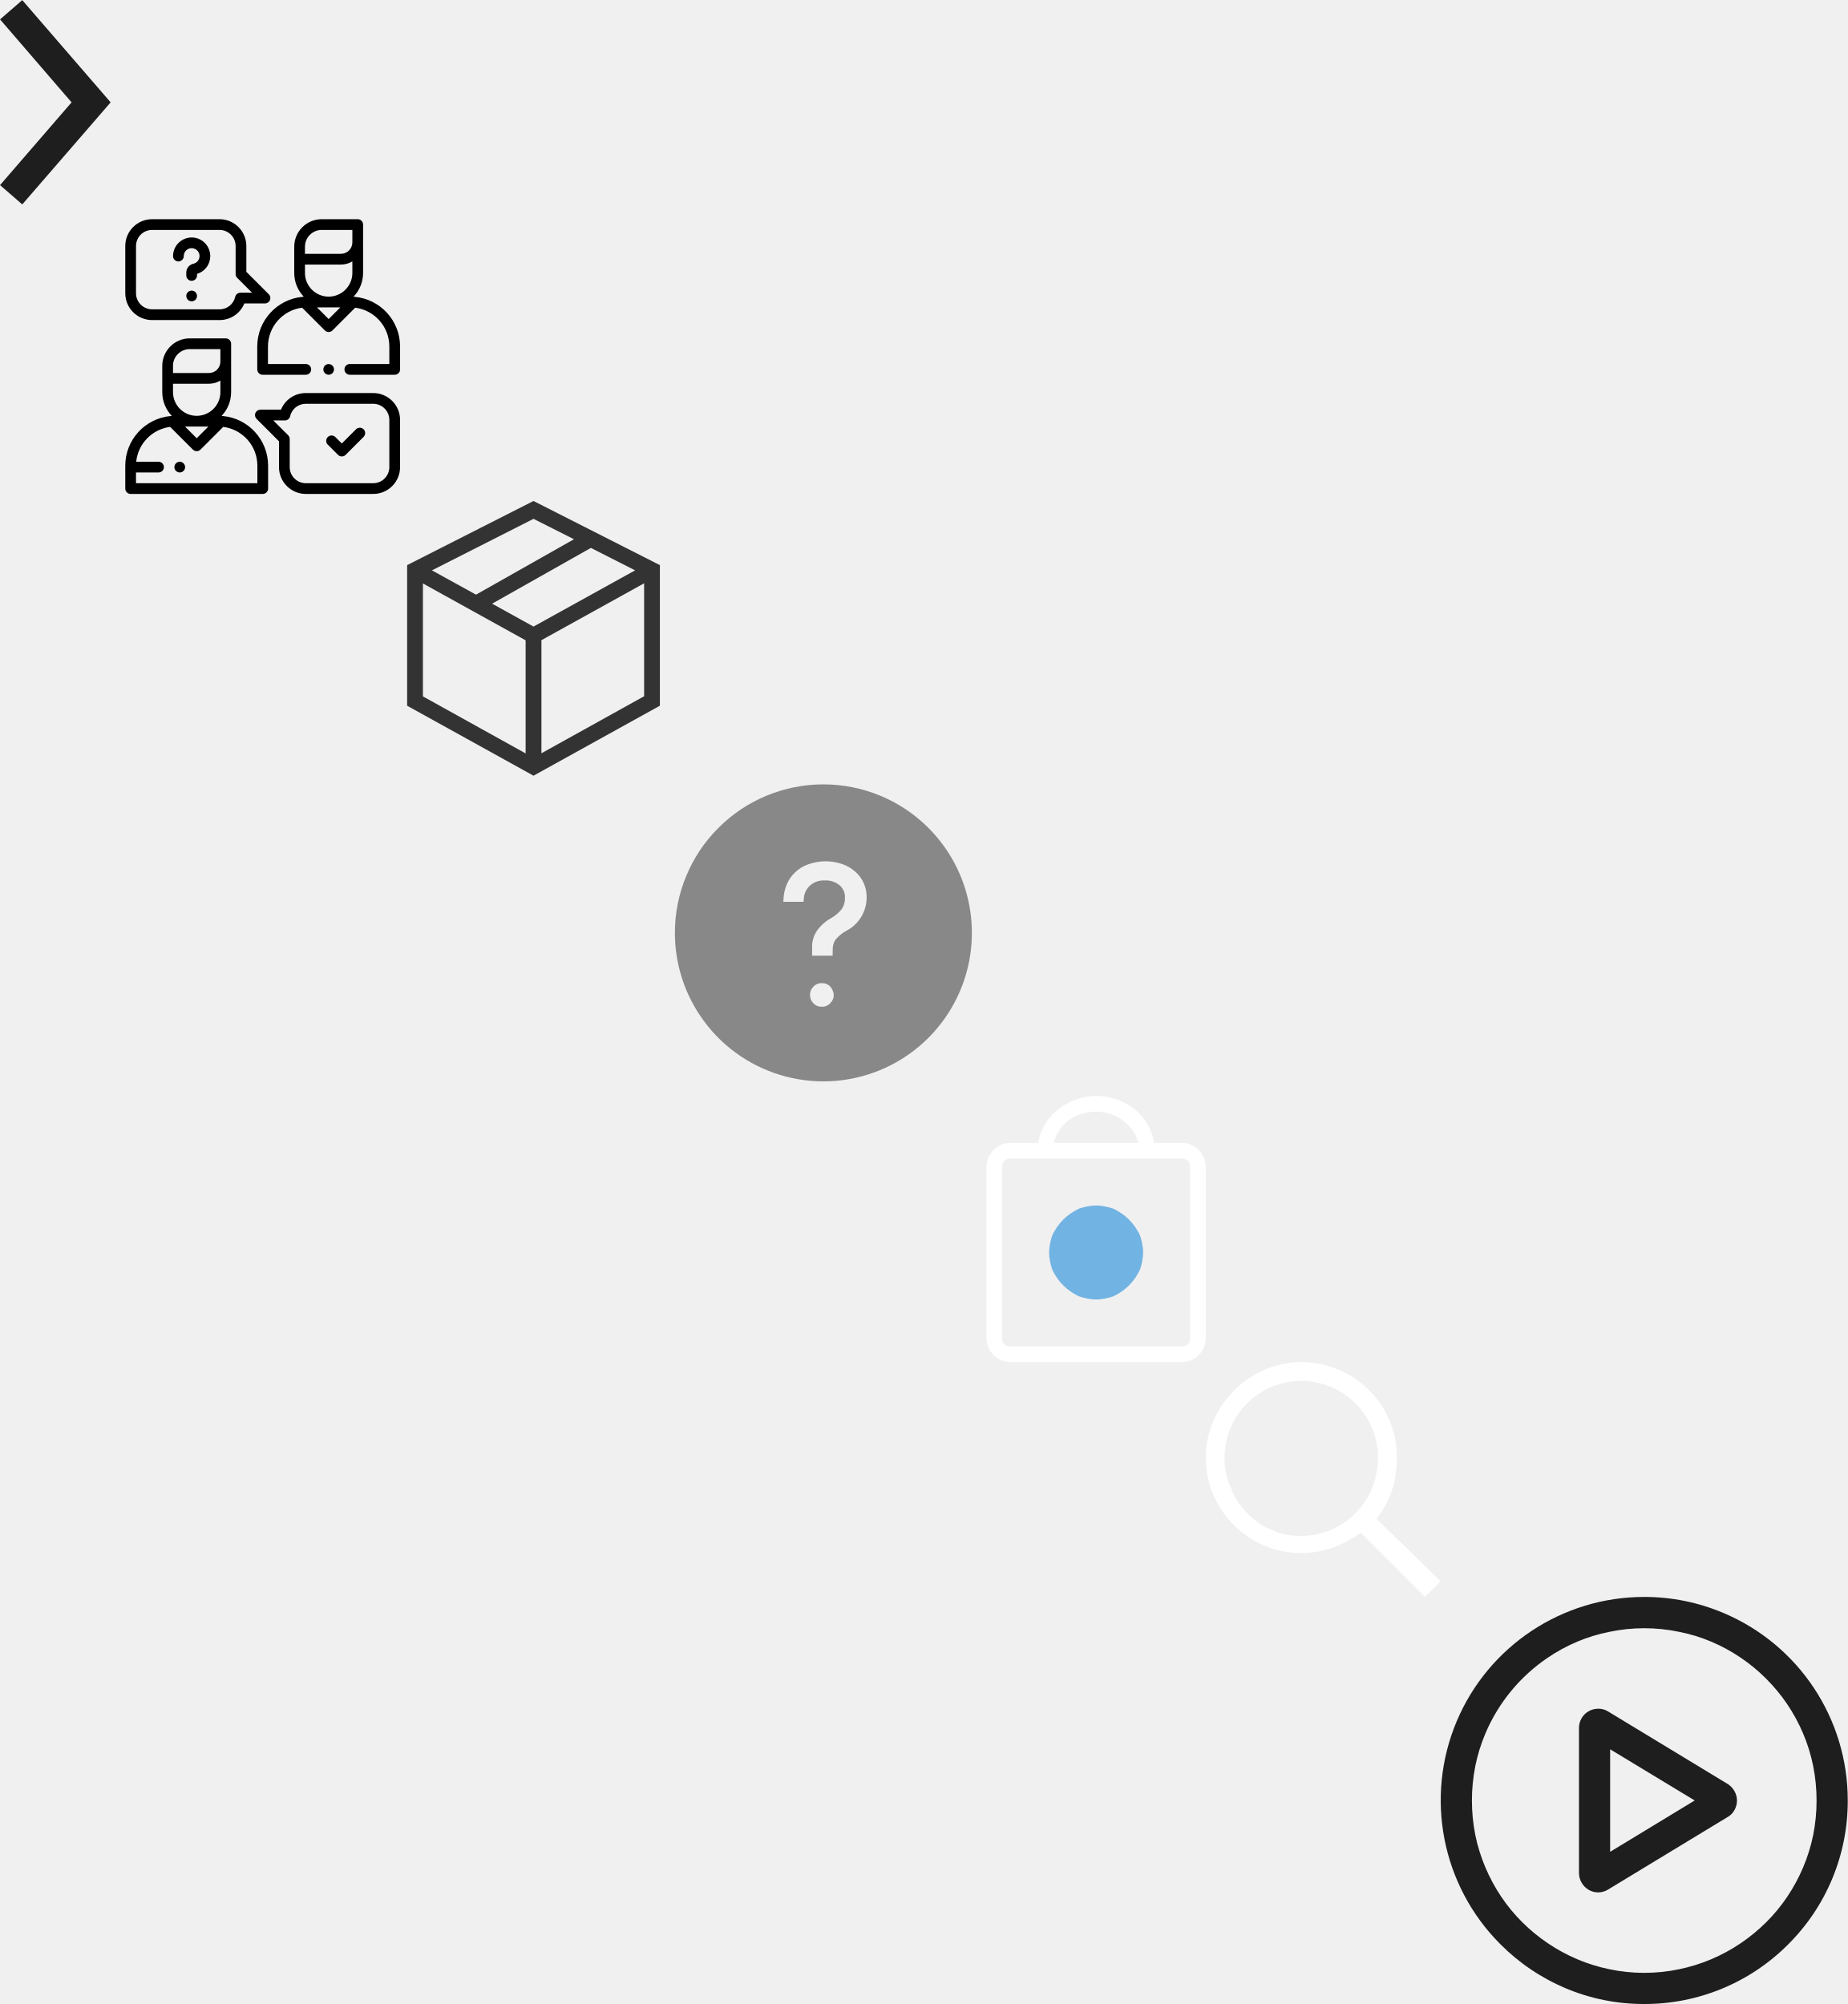
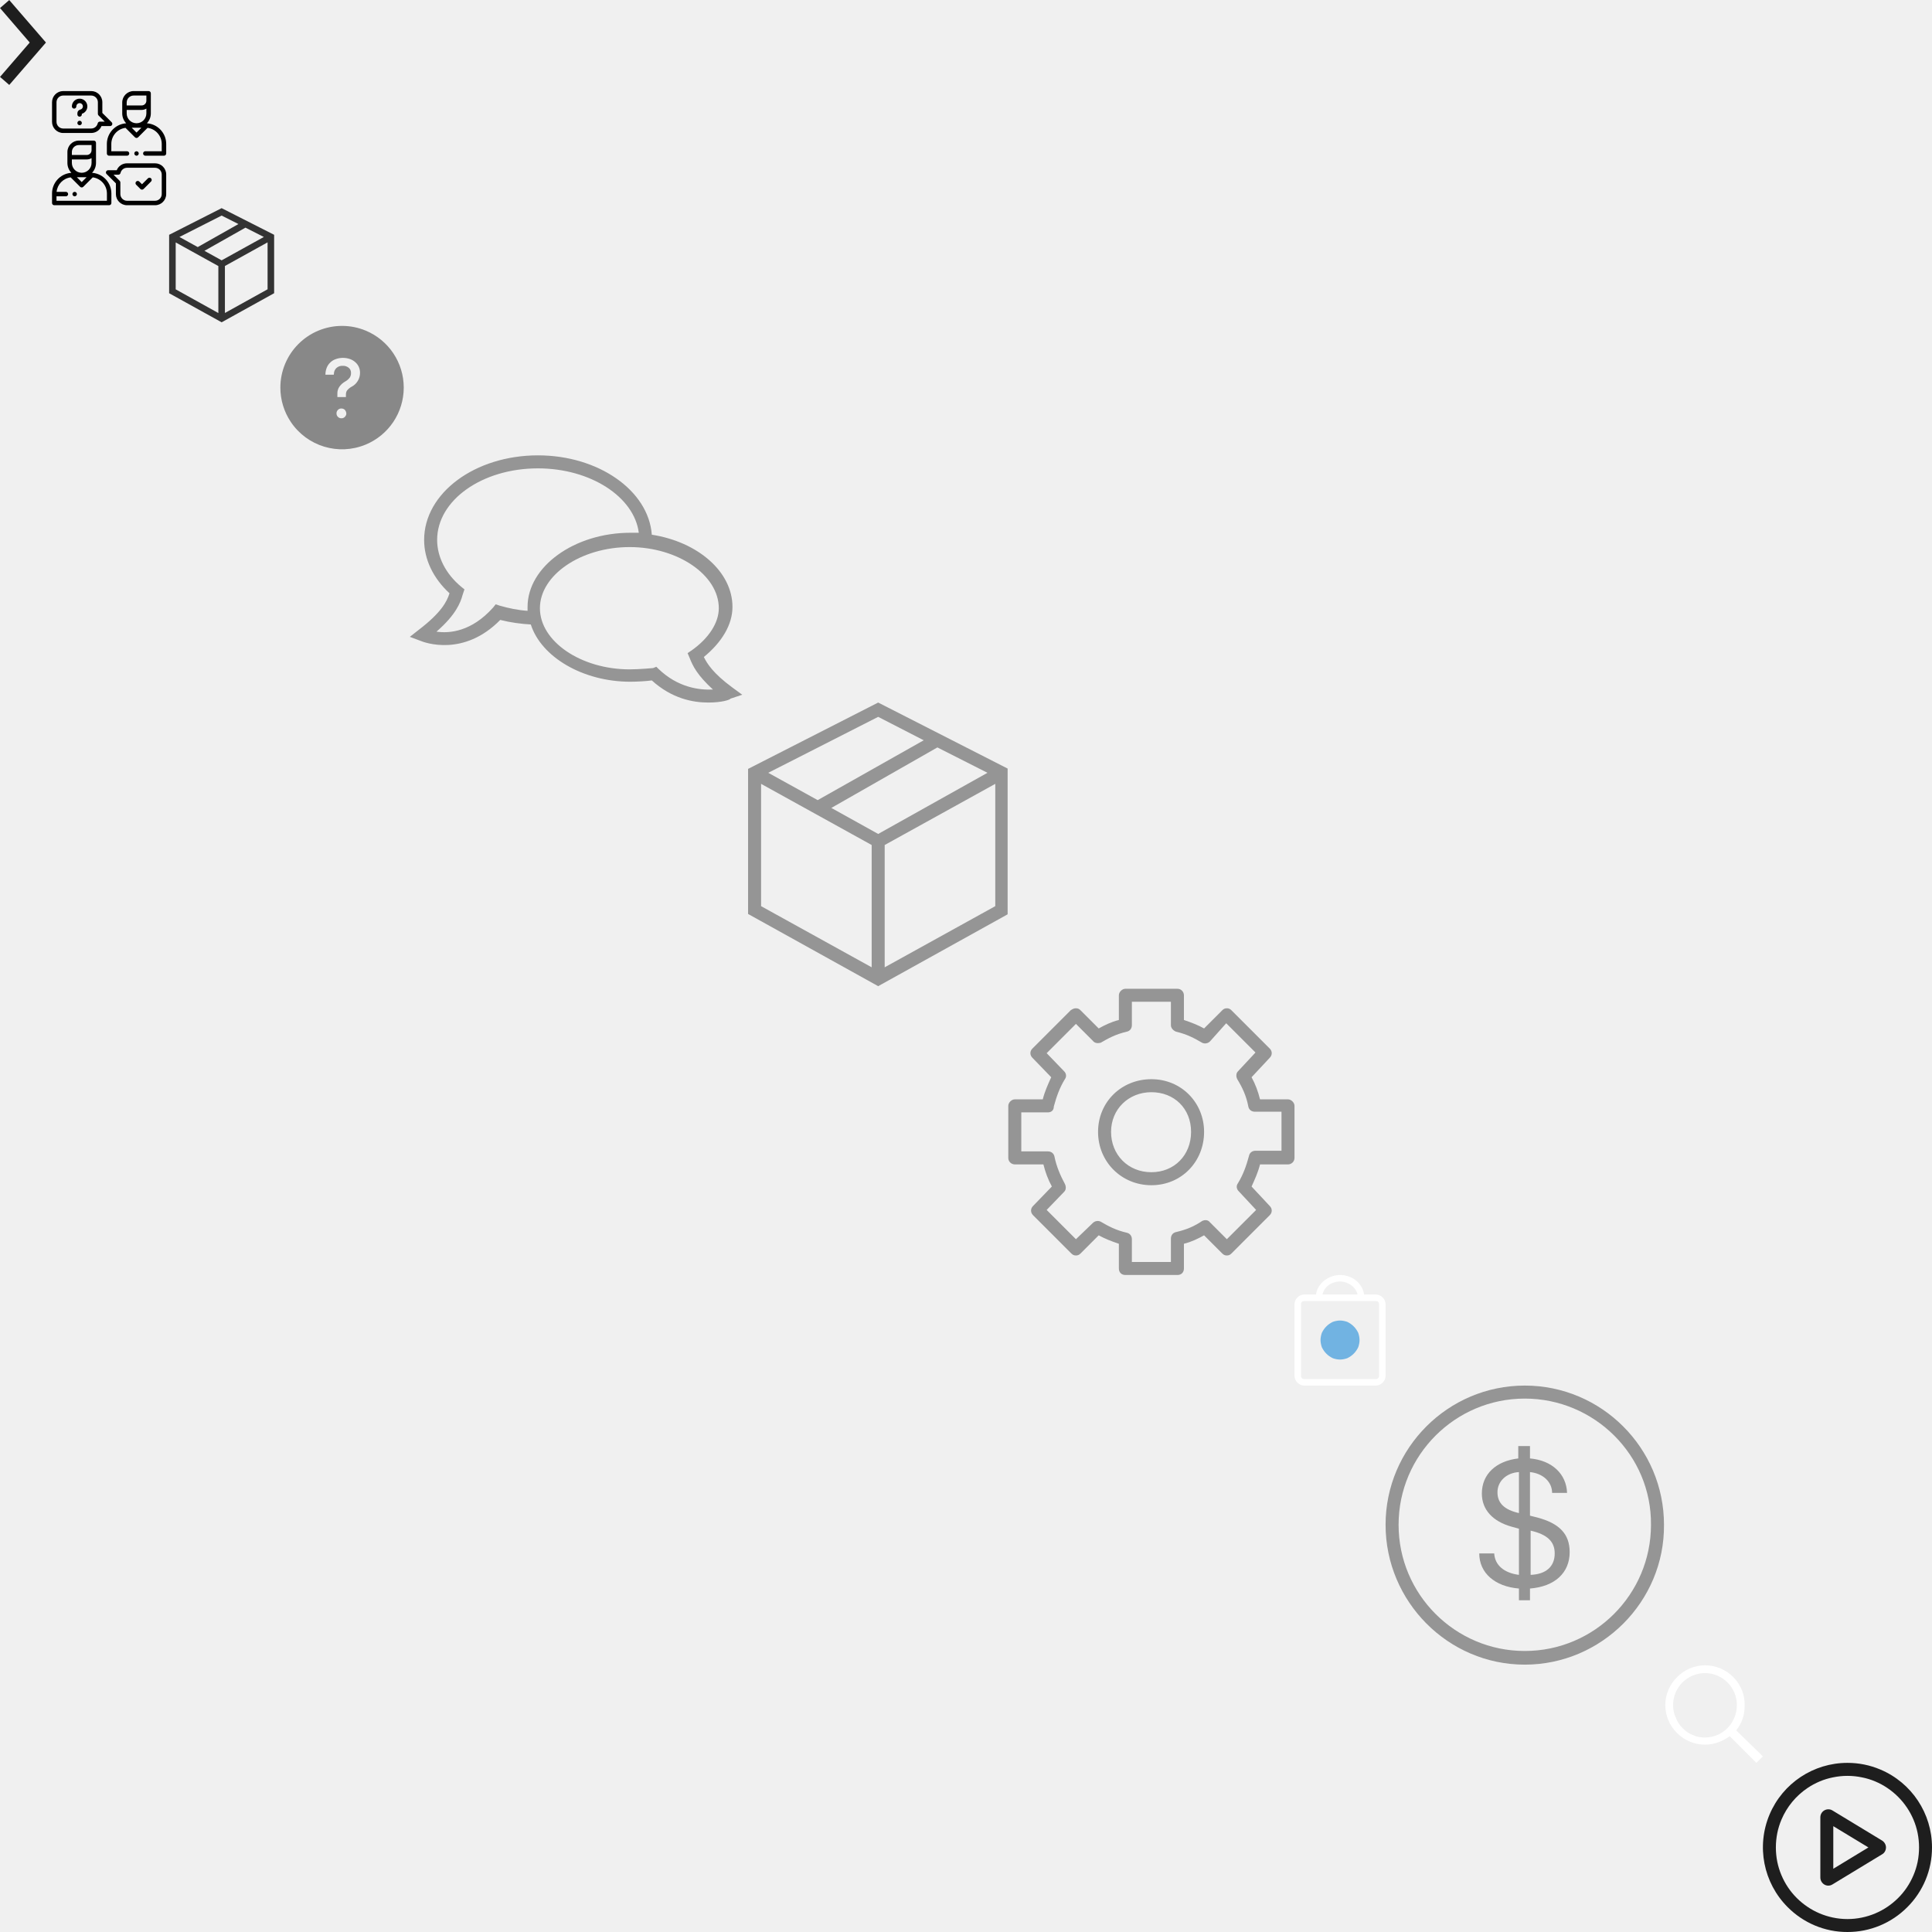
- <svg xmlns="http://www.w3.org/2000/svg" xmlns:xlink="http://www.w3.org/1999/xlink" width="118" height="128" viewBox="0 0 118 128">
+ <svg xmlns="http://www.w3.org/2000/svg" xmlns:xlink="http://www.w3.org/1999/xlink" width="297" height="297" viewBox="0 0 297 297">
  <svg width="7.063" height="13.063" viewBox="0 0 7.063 13.063" id="arrow-more">
    <defs>
      <style>.acls-1{fill:#1e1e1e;fill-rule:evenodd}</style>
    </defs>
    <path class="acls-1" d="M4.571 6.538l-4.568-5.3L1.422.008l5.644 6.53-5.644 6.519-1.419-1.234z" />
  </svg>
  <svg width="17.549" height="17.549" viewBox="0 0 17.549 17.549" id="bag_icon-1" x="8" y="14">
    <path d="M6.229 12.573a.343.343 0 0 0-.076-.012 2.19 2.19 0 0 0 .607-1.515V9.243a.347.347 0 0 0-.004-.048 1.42 1.42 0 0 0 .004-.099v-1.14a.343.343 0 0 0-.343-.343h-2.3c-.967 0-1.755.787-1.755 1.755v1.678c0 .587.231 1.12.607 1.515a.342.342 0 0 0-.076.012A3.187 3.187 0 0 0 0 15.743v1.464c0 .189.153.342.343.342h8.436c.19 0 .343-.153.343-.342v-1.465a3.187 3.187 0 0 0-2.893-3.17zM3.048 10.51h2.297c.267 0 .516-.074.73-.202v.738c0 .835-.68 1.514-1.514 1.514s-1.513-.68-1.513-1.514v-.536zm2.259 2.735l-.746.746-.746-.746h1.492zm-2.26-3.877c0-.59.48-1.07 1.07-1.07h1.957v.798a.73.73 0 0 1-.729.729H3.048v-.457zm5.39 7.496H.685v-.686h1.422a.343.343 0 1 0 0-.685H.698a2.501 2.501 0 0 1 2.168-2.227l1.453 1.452a.343.343 0 0 0 .484 0l1.453-1.452a2.5 2.5 0 0 1 2.18 2.476v1.122zM14.656 4.96a.343.343 0 0 0-.076-.012 2.19 2.19 0 0 0 .607-1.514V1.63a.347.347 0 0 0-.004-.049 1.42 1.42 0 0 0 .004-.098V.343A.343.343 0 0 0 14.844 0h-2.299c-.968 0-1.755.788-1.755 1.756v1.678c0 .586.23 1.12.606 1.514a.343.343 0 0 0-.075.012 3.187 3.187 0 0 0-2.893 3.17v1.464c0 .19.153.343.342.343h2.758a.343.343 0 1 0 0-.686H9.113V8.13a2.5 2.5 0 0 1 2.18-2.477l1.453 1.453a.342.342 0 0 0 .485 0l1.452-1.453a2.5 2.5 0 0 1 2.18 2.477V9.25H14.34a.343.343 0 1 0 0 .686h2.868c.189 0 .342-.154.342-.343V8.13a3.187 3.187 0 0 0-2.893-3.17zm-3.18-1.526v-.536h2.297c.266 0 .516-.074.729-.203v.739c0 .834-.68 1.513-1.514 1.513a1.515 1.515 0 0 1-1.513-1.513zm0-1.678c0-.59.48-1.07 1.07-1.07h1.956v.798a.73.73 0 0 1-.73.728h-2.297v-.456zm1.512 4.623l-.746-.746h1.492l-.746.746z" />
    <path d="M13.23 9.836a.345.345 0 0 0 0-.484.345.345 0 0 0-.484 0 .344.344 0 0 0 .243.585c.09 0 .178-.037.242-.1zM1.714 6.444h4.304c.709 0 1.327-.425 1.586-1.063h1.32a.343.343 0 0 0 .242-.585L7.732 3.363v-1.65C7.732.77 6.963 0 6.018 0H1.714C.769 0 0 .769 0 1.714V4.73c0 .945.769 1.714 1.714 1.714zM.686 1.714A1.03 1.03 0 0 1 1.714.686h4.304a1.03 1.03 0 0 1 1.029 1.028v1.79c0 .092.036.179.1.243l.949.949h-.742c-.16 0-.298.11-.334.266-.108.469-.52.796-1.002.796H1.714A1.03 1.03 0 0 1 .686 4.73V1.714zM15.836 11.105H11.53c-.709 0-1.327.426-1.586 1.063H8.626a.343.343 0 0 0-.242.585l1.433 1.434v1.649c0 .945.769 1.713 1.714 1.713h4.305c.945 0 1.713-.768 1.713-1.713v-3.017c0-.945-.768-1.714-1.713-1.714zm1.028 4.73a1.03 1.03 0 0 1-1.028 1.029H11.53a1.03 1.03 0 0 1-1.028-1.028v-1.791a.343.343 0 0 0-.1-.243l-.95-.948h.742c.16 0 .299-.11.334-.266.108-.47.52-.797 1.002-.797h4.305a1.03 1.03 0 0 1 1.028 1.028v3.017z" />
    <path d="M14.74 13.415l-.912.912-.424-.424a.343.343 0 0 0-.484.485l.666.666a.342.342 0 0 0 .484 0l1.154-1.154a.343.343 0 0 0-.485-.485zM3.393 2.698c.19 0 .343-.154.343-.343 0-.14.057-.272.16-.368a.503.503 0 1 1 .454.858.576.576 0 0 0-.454.565v.183a.343.343 0 1 0 .686 0v-.1c.53-.158.881-.659.842-1.222A1.191 1.191 0 0 0 4.322 1.17 1.193 1.193 0 0 0 3.05 2.355c0 .19.154.343.343.343zM4.239 4.562a.345.345 0 0 0-.343.343.344.344 0 0 0 .585.242.345.345 0 0 0 0-.485.345.345 0 0 0-.242-.1zM3.479 15.493a.345.345 0 0 0-.343.343.345.345 0 0 0 .343.342.345.345 0 0 0 .343-.342.345.345 0 0 0-.343-.343z" />
  </svg>
  <svg version="1.1" id="bag_icon-2" x="26" y="32" width="16.142" height="17.545" xml:space="preserve" viewBox="0 0 16.142 17.545">
    <style>.cst0{fill:#333}</style>
    <path class="cst0" d="M8.576 16.112V8.89l6.558-3.633v7.214l-6.558 3.642zM1.009 5.267l6.558 3.632v7.223L1.009 12.48V5.267zm9.645-2.825l-6.255 3.54L1.584 4.43 8.071 1.14l2.583 1.302zM8.07 8.02L5.428 6.558l6.306-3.562 2.825 1.433L8.07 8.021zm0-8.021L0 4.096v8.98l8.071 4.469 8.071-4.47V4.096L8.072 0z" />
  </svg>
  <svg version="1.1" id="bag_icon-3" x="43" y="50" width="19.169" height="19.169" xml:space="preserve" viewBox="0 0 19.169 19.169">
    <style>.dst0{clip-path:url(#dSVGID_2_);fill:#888}</style>
    <defs>
      <path id="dSVGID_1_" d="M0 0h19.169v19.169H0z" />
    </defs>
    <clipPath id="dSVGID_2_">
      <use xlink:href="#dSVGID_1_" overflow="visible" />
    </clipPath>
    <path class="dst0" d="M10.351 10.028a.932.932 0 0 0-.134.296c-.03.125-.044.252-.041.38v.336H8.864v-.504a1.808 1.808 0 0 1 .303-1.08c.245-.344.552-.618.922-.822.265-.15.491-.345.678-.586.138-.216.202-.451.193-.707a.962.962 0 0 0-.352-.802 1.328 1.328 0 0 0-.93-.302c-.36-.019-.677.09-.951.324-.257.246-.39.547-.397.903l-.018.135H7.025l.008-.154a2.77 2.77 0 0 1 .209-.953c.121-.292.297-.547.527-.765.238-.232.513-.404.827-.515a3.284 3.284 0 0 1 2.18-.026c.31.105.587.266.833.482.238.203.42.448.548.733.127.285.19.583.188.894.005.451-.109.87-.34 1.257a2.356 2.356 0 0 1-.947.894c-.275.146-.509.34-.704.582h-.003zm-.867 4.273a.708.708 0 0 1-.537-.217c-.146-.149-.219-.327-.219-.535s.073-.387.219-.535a.707.707 0 0 1 .537-.218c.333.003.564.159.691.467.128.308.076.581-.158.82a.694.694 0 0 1-.533.218zM.1 9.584a9.468 9.468 0 0 0 1.598 5.27 9.48 9.48 0 0 0 11.515 3.492 9.485 9.485 0 0 0 0-17.524 9.48 9.48 0 0 0-7.259 0C4.793 1.304 3.768 1.99 2.88 2.878S1.304 4.793.823 5.955A9.396 9.396 0 0 0 .1 9.585z" />
  </svg>
-   <svg version="1.1" id="lock" x="63" y="70" width="14" height="17" xml:space="preserve" viewBox="0 0 14 17">
-     <style>.est0{fill:#fff}.est1{fill:#71b3e2}</style>
-     <path class="est0" d="M13 15.5c0 .3-.2.5-.5.5h-11c-.3 0-.5-.2-.5-.5v-11c0-.3.2-.5.5-.5h11c.3 0 .5.2.5.5v11zM7 1c1.2 0 2.4.8 2.7 2H4.3C4.6 1.7 5.8 1 7 1zm5.5 2h-1.8c-.3-1.9-2-3-3.7-3-1.6 0-3.4 1.1-3.7 3H1.5C.7 3 0 3.7 0 4.5v11c0 .8.7 1.5 1.5 1.5h11c.8 0 1.5-.7 1.5-1.5v-11c0-.8-.7-1.5-1.5-1.5z" />
-     <path class="est1" d="M10 10c0 .4-.1.8-.2 1.1-.2.4-.4.7-.7 1-.3.3-.6.5-1 .7-.3.1-.7.2-1.1.2-.4 0-.8-.1-1.1-.2-.4-.2-.7-.4-1-.7-.3-.3-.5-.6-.7-1-.1-.3-.2-.7-.2-1.1 0-.4.1-.8.2-1.1.2-.4.4-.7.7-1 .3-.3.6-.5 1-.7.3-.1.7-.2 1.1-.2.4 0 .8.1 1.1.2.4.2.7.4 1 .7.3.3.5.6.7 1 .1.3.2.7.2 1.1z" />
+   <svg version="1.1" id="chat" x="63" y="70" width="51.1" height="38" xml:space="preserve" viewBox="0 0 51.1 38">
+     <style>.est0{fill:#959595}</style>
+     <path class="est0" d="M4.1 27.1c2 .3 5.4 0 8.7-3.7l.4-.5.6.2c1.4.4 2.8.7 4.3.8v-.6c0-6.2 7.2-11.4 15.8-11.4h1.3C34.5 6.4 27.8 2 19.7 2 11.1 2 4.2 6.9 4.2 13c0 2.6 1.3 5.2 3.7 7.2l.5.4-.3.9c-.3 1.1-1 3-4 5.6zm33.8 5.4l.3.3c3 2.9 6.3 3.3 8.4 3.2-2.4-2.2-3.1-3.6-3.6-4.9l-.3-.7.6-.4c2.7-1.9 4.2-4.3 4.2-6.5 0-5.1-6.3-9.4-13.7-9.4-7.5 0-13.8 4.3-13.8 9.4 0 5.1 6.3 9.4 13.8 9.4 1.4 0 3.6-.2 3.6-.2l.5-.2zm8 5.5c-2.4 0-5.6-.6-8.7-3.4-.7.1-2.2.2-3.3.2-7.3 0-13.7-3.8-15.3-8.8-1.6-.1-3.1-.3-4.7-.7C8.3 31 2.3 28.8 1.6 28.5L0 27.9l1.4-1.1c3.4-2.6 4.3-4.3 4.7-5.6C3.6 18.9 2.2 16 2.2 13 2.2 5.8 10 0 19.7 0c9.3 0 17 5.4 17.5 12.2 7.1 1.1 12.4 5.7 12.4 11.1 0 2.7-1.6 5.4-4.4 7.7.5 1 1.4 2.5 4.4 4.7l1.5 1.1-1.8.6c-.1.2-1.4.6-3.4.6z" />
  </svg>
-   <svg version="1.1" id="search" x="77" y="87" width="15" height="15" xml:space="preserve" viewBox="0 0 15 15">
-     <style>.fst0{fill:#fff}</style>
-     <path class="fst0" d="M6.1 11.1c-.7 0-1.3-.1-1.9-.4-.6-.2-1.1-.6-1.6-1.1-.4-.4-.8-1-1-1.6-.3-.6-.4-1.2-.4-1.9 0-2.7 2.2-4.9 4.9-4.9S11 3.4 11 6.1c0 2.8-2.2 5-4.9 5zM15 14l-4.1-4c.9-1.1 1.3-2.4 1.3-3.8C12.3 2.8 9.5 0 6.1 0 2.8 0 0 2.8 0 6.1c0 3.4 2.8 6.1 6.1 6.1 1.4 0 2.7-.5 3.8-1.3L14 15l1-1z" />
+   <svg version="1.1" id="delivery" x="115" y="108" width="39.9" height="43.6" xml:space="preserve" viewBox="0 0 39.9 43.6">
+     <style>.fst0{fill:#959595}</style>
+     <path class="fst0" d="M3.1 10.8l7.6 4.2L27 5.8l-7-3.6-16.9 8.6zm9.7 5.4l7.2 4 16.8-9.4-7.7-3.9-16.3 9.3zm8.2 5.7v18.8l17-9.4V12.5l-17 9.4zM2 31.3l17 9.4V21.9L2 12.5v18.8zm18 12.3L0 32.5V10.2L20 0l20 10.2v22.3L20 43.6z" />
  </svg>
-   <svg width="26" height="26" viewBox="0 0 26 26" id="video" x="92" y="102">
+   <svg version="1.1" id="gear" x="155" y="152" width="44" height="44" xml:space="preserve" viewBox="0 0 44 44">
+     <style>.gst0{fill:#959595}</style>
+     <path class="gst0" d="M22 15.9c-3.5 0-6.2 2.6-6.2 6.1s2.6 6.2 6.2 6.2c3.5 0 6.1-2.6 6.1-6.2s-2.6-6.1-6.1-6.1zm0 14.3c-4.6 0-8.2-3.6-8.2-8.2s3.6-8.1 8.2-8.1 8.1 3.6 8.1 8.1c0 4.6-3.5 8.2-8.1 8.2zM19 42h6v-3.6c0-.5.3-.9.8-1 1.7-.4 2.8-.9 4-1.7.4-.2.9-.2 1.2.2l2.6 2.6 4.5-4.5-2.7-2.9c-.3-.3-.4-.8-.1-1.2.8-1.3 1.3-2.7 1.7-4.2.1-.5.5-.8 1-.8h4v-6h-4.1c-.5 0-.9-.3-1-.8-.3-1.6-.9-2.9-1.7-4.2-.2-.4-.2-.9.1-1.2L38 9.8l-4.5-4.5L31 8.1c-.3.3-.8.4-1.2.2-1.2-.7-2.3-1.3-4-1.7-.5-.2-.8-.6-.8-1V2h-6v3.6c0 .5-.3.9-.8 1-1.7.4-2.8 1-4 1.7-.4.1-.9.1-1.2-.3l-2.6-2.6-4.5 4.5 2.7 2.8c.3.3.4.8.1 1.2-.8 1.3-1.3 2.7-1.7 4.2 0 .6-.4.9-.9.9H2v6h4.1c.5 0 .9.3 1 .8.3 1.5.9 2.9 1.6 4.2.2.4.2.9-.1 1.2L5.9 34l4.5 4.5L13 36c.3-.3.8-.4 1.2-.2 1.2.7 2.3 1.3 4 1.7.5.1.8.5.8 1V42zm7 2h-8c-.6 0-1-.4-1-1v-3.8c-1.2-.4-2.2-.8-3.1-1.3l-2.8 2.8c-.2.2-.4.3-.7.3-.3 0-.5-.1-.7-.3l-5.9-5.9c-.4-.4-.4-1 0-1.4l2.9-3c-.6-1.1-1-2.2-1.3-3.4H1c-.5 0-1-.4-1-1v-8c0-.5.5-1 1-1h4.3c.3-1.2.8-2.3 1.3-3.4l-2.9-3c-.4-.4-.4-1 0-1.4l5.9-5.9c.3-.2.5-.3.8-.3.3 0 .5.1.7.3l2.8 2.8c.9-.5 1.9-1 3.1-1.3V1c0-.5.5-1 1-1h8c.6 0 1 .5 1 1v3.8c1.2.4 2.2.8 3.1 1.3l2.8-2.8c.2-.2.4-.3.7-.3s.5.1.7.3l5.9 5.9c.4.4.4 1 0 1.4l-2.8 3c.6 1.1 1 2.2 1.3 3.4H43c.5 0 1 .5 1 1v8c0 .6-.5 1-1 1h-4.3c-.3 1.2-.8 2.3-1.3 3.4l2.8 3c.4.4.4 1 0 1.4l-5.9 5.9c-.2.2-.4.3-.7.3s-.5-.1-.7-.3l-2.8-2.8c-.9.5-1.9 1-3.1 1.3V43c0 .6-.4 1-1 1z" />
+   </svg>
+   <svg version="1.1" id="lock" x="199" y="196" width="14" height="17" xml:space="preserve" viewBox="0 0 14 17">
+     <style>.hst0{fill:#fff}.hst1{fill:#71b3e2}</style>
+     <path class="hst0" d="M13 15.5c0 .3-.2.5-.5.5h-11c-.3 0-.5-.2-.5-.5v-11c0-.3.2-.5.5-.5h11c.3 0 .5.2.5.5v11zM7 1c1.2 0 2.4.8 2.7 2H4.3C4.6 1.7 5.8 1 7 1zm5.5 2h-1.8c-.3-1.9-2-3-3.7-3-1.6 0-3.4 1.1-3.7 3H1.5C.7 3 0 3.7 0 4.5v11c0 .8.7 1.5 1.5 1.5h11c.8 0 1.5-.7 1.5-1.5v-11c0-.8-.7-1.5-1.5-1.5z" />
+     <path class="hst1" d="M10 10c0 .4-.1.8-.2 1.1-.2.4-.4.7-.7 1-.3.3-.6.5-1 .7-.3.1-.7.2-1.1.2-.4 0-.8-.1-1.1-.2-.4-.2-.7-.4-1-.7-.3-.3-.5-.6-.7-1-.1-.3-.2-.7-.2-1.1 0-.4.1-.8.2-1.1.2-.4.4-.7.7-1 .3-.3.6-.5 1-.7.3-.1.7-.2 1.1-.2.4 0 .8.1 1.1.2.4.2.7.4 1 .7.3.3.5.6.7 1 .1.3.2.7.2 1.1z" />
+   </svg>
+   <svg version="1.1" id="question" x="213" y="213" width="42.9" height="42.9" xml:space="preserve" viewBox="0 0 42.9 42.9">
+     <style>.ist0{fill:#959595}</style>
+     <path class="ist0" d="M21.4 2C10.7 2 2 10.7 2 21.4s8.7 19.4 19.4 19.4 19.4-8.7 19.4-19.4C40.9 10.7 32.1 2 21.4 2zm0 40.9C9.6 42.9 0 33.2 0 21.4S9.6 0 21.4 0c11.8 0 21.4 9.6 21.4 21.4.1 11.8-9.6 21.5-21.4 21.5z" />
+     <path class="ist0" d="M22.3 22.3v6.8c2.4-.1 3.7-1.3 3.7-3.3 0-1.8-1.1-2.9-3.7-3.5zm-1.8-2.7v-6.3c-1.9.1-3.3 1.4-3.3 3.1 0 1.7 1.1 2.7 3.3 3.2zm0 13.4v-1.8c-3.7-.3-6.1-2.4-6.1-5.4h2.3c.1 1.8 1.5 3 3.8 3.3V22l-1.1-.3c-2.9-.8-4.6-2.6-4.6-5.1 0-3 2.2-5 5.6-5.4V9.3h1.8v1.9c3.4.3 5.6 2.4 5.7 5.3h-2.3c0-1.7-1.4-3-3.4-3.2V20l1.2.3c3.3.9 4.9 2.5 4.9 5.3 0 3.2-2.3 5.3-6.1 5.6V33h-1.7z" />
+   </svg>
+   <svg version="1.1" id="search" x="256" y="256" width="15" height="15" xml:space="preserve" viewBox="0 0 15 15">
+     <style>.jst0{fill:#fff}</style>
+     <path class="jst0" d="M6.1 11.1c-.7 0-1.3-.1-1.9-.4-.6-.2-1.1-.6-1.6-1.1-.4-.4-.8-1-1-1.6-.3-.6-.4-1.2-.4-1.9 0-2.7 2.2-4.9 4.9-4.9S11 3.4 11 6.1c0 2.8-2.2 5-4.9 5zM15 14l-4.1-4c.9-1.1 1.3-2.4 1.3-3.8C12.3 2.8 9.5 0 6.1 0 2.8 0 0 2.8 0 6.1c0 3.4 2.8 6.1 6.1 6.1 1.4 0 2.7-.5 3.8-1.3L14 15l1-1z" />
+   </svg>
+   <svg width="26" height="26" viewBox="0 0 26 26" id="video" x="271" y="271">
    <defs>
-       <style>.gcls-1{fill:#1e1e1e;fill-rule:evenodd}</style>
+       <style>.kcls-1{fill:#1e1e1e;fill-rule:evenodd}</style>
    </defs>
-     <path class="gcls-1" d="M18.063 1.025A12.983 12.983 0 0 1 26 13a12.909 12.909 0 0 1-3.8 9.187A12.916 12.916 0 0 1 13 26a12.81 12.81 0 0 1-5.052-1.021 13.025 13.025 0 0 1-4.134-2.8A13 13 0 0 1 1.027 7.941 12.992 12.992 0 0 1 13 0a12.881 12.881 0 0 1 5.063 1.025zm5.088 7.7a11 11 0 0 0-2.365-3.506 11.021 11.021 0 0 0-3.507-2.364 10.381 10.381 0 0 0-2.05-.626 10.84 10.84 0 0 0-4.45 0 10.353 10.353 0 0 0-2.049.626A10.968 10.968 0 0 0 6.857 3.87a11.046 11.046 0 0 0-4 4.856 10.851 10.851 0 0 0-.639 2.061 11.343 11.343 0 0 0 0 4.436 10.918 10.918 0 0 0 .639 2.049 11.179 11.179 0 0 0 1.015 1.878 10.719 10.719 0 0 0 1.35 1.634 11.289 11.289 0 0 0 1.636 1.343 10.963 10.963 0 0 0 3.921 1.653 10.843 10.843 0 0 0 4.451 0 10.942 10.942 0 0 0 3.921-1.653 11.248 11.248 0 0 0 1.635-1.343 10.6 10.6 0 0 0 1.35-1.634 11.089 11.089 0 0 0 1.015-1.878 10.842 10.842 0 0 0 .639-2.049 11.339 11.339 0 0 0 0-4.436 10.777 10.777 0 0 0-.639-2.062zM18.762 12.4a1.2 1.2 0 0 1 .164.607 1.235 1.235 0 0 1-.164.614 1.129 1.129 0 0 1-.456.45l-7.613 4.619a1.208 1.208 0 0 1-.632.182 1.181 1.181 0 0 1-.614-.17A1.247 1.247 0 0 1 9 18.243a1.213 1.213 0 0 1-.164-.614V8.367A1.213 1.213 0 0 1 9 7.753a1.2 1.2 0 0 1 .45-.45 1.225 1.225 0 0 1 .621-.164 1.159 1.159 0 0 1 .614.17l7.637 4.631a1.255 1.255 0 0 1 .44.46zm-2.536.6l-5.4-3.269v6.549z" />
+     <path class="kcls-1" d="M18.063 1.025A12.983 12.983 0 0 1 26 13a12.909 12.909 0 0 1-3.8 9.187A12.916 12.916 0 0 1 13 26a12.81 12.81 0 0 1-5.052-1.021 13.025 13.025 0 0 1-4.134-2.8A13 13 0 0 1 1.027 7.941 12.992 12.992 0 0 1 13 0a12.881 12.881 0 0 1 5.063 1.025zm5.088 7.7a11 11 0 0 0-2.365-3.506 11.021 11.021 0 0 0-3.507-2.364 10.381 10.381 0 0 0-2.05-.626 10.84 10.84 0 0 0-4.45 0 10.353 10.353 0 0 0-2.049.626A10.968 10.968 0 0 0 6.857 3.87a11.046 11.046 0 0 0-4 4.856 10.851 10.851 0 0 0-.639 2.061 11.343 11.343 0 0 0 0 4.436 10.918 10.918 0 0 0 .639 2.049 11.179 11.179 0 0 0 1.015 1.878 10.719 10.719 0 0 0 1.35 1.634 11.289 11.289 0 0 0 1.636 1.343 10.963 10.963 0 0 0 3.921 1.653 10.843 10.843 0 0 0 4.451 0 10.942 10.942 0 0 0 3.921-1.653 11.248 11.248 0 0 0 1.635-1.343 10.6 10.6 0 0 0 1.35-1.634 11.089 11.089 0 0 0 1.015-1.878 10.842 10.842 0 0 0 .639-2.049 11.339 11.339 0 0 0 0-4.436 10.777 10.777 0 0 0-.639-2.062zM18.762 12.4a1.2 1.2 0 0 1 .164.607 1.235 1.235 0 0 1-.164.614 1.129 1.129 0 0 1-.456.45l-7.613 4.619a1.208 1.208 0 0 1-.632.182 1.181 1.181 0 0 1-.614-.17A1.247 1.247 0 0 1 9 18.243a1.213 1.213 0 0 1-.164-.614V8.367A1.213 1.213 0 0 1 9 7.753a1.2 1.2 0 0 1 .45-.45 1.225 1.225 0 0 1 .621-.164 1.159 1.159 0 0 1 .614.17l7.637 4.631a1.255 1.255 0 0 1 .44.46zm-2.536.6l-5.4-3.269v6.549z" />
  </svg>
</svg>
